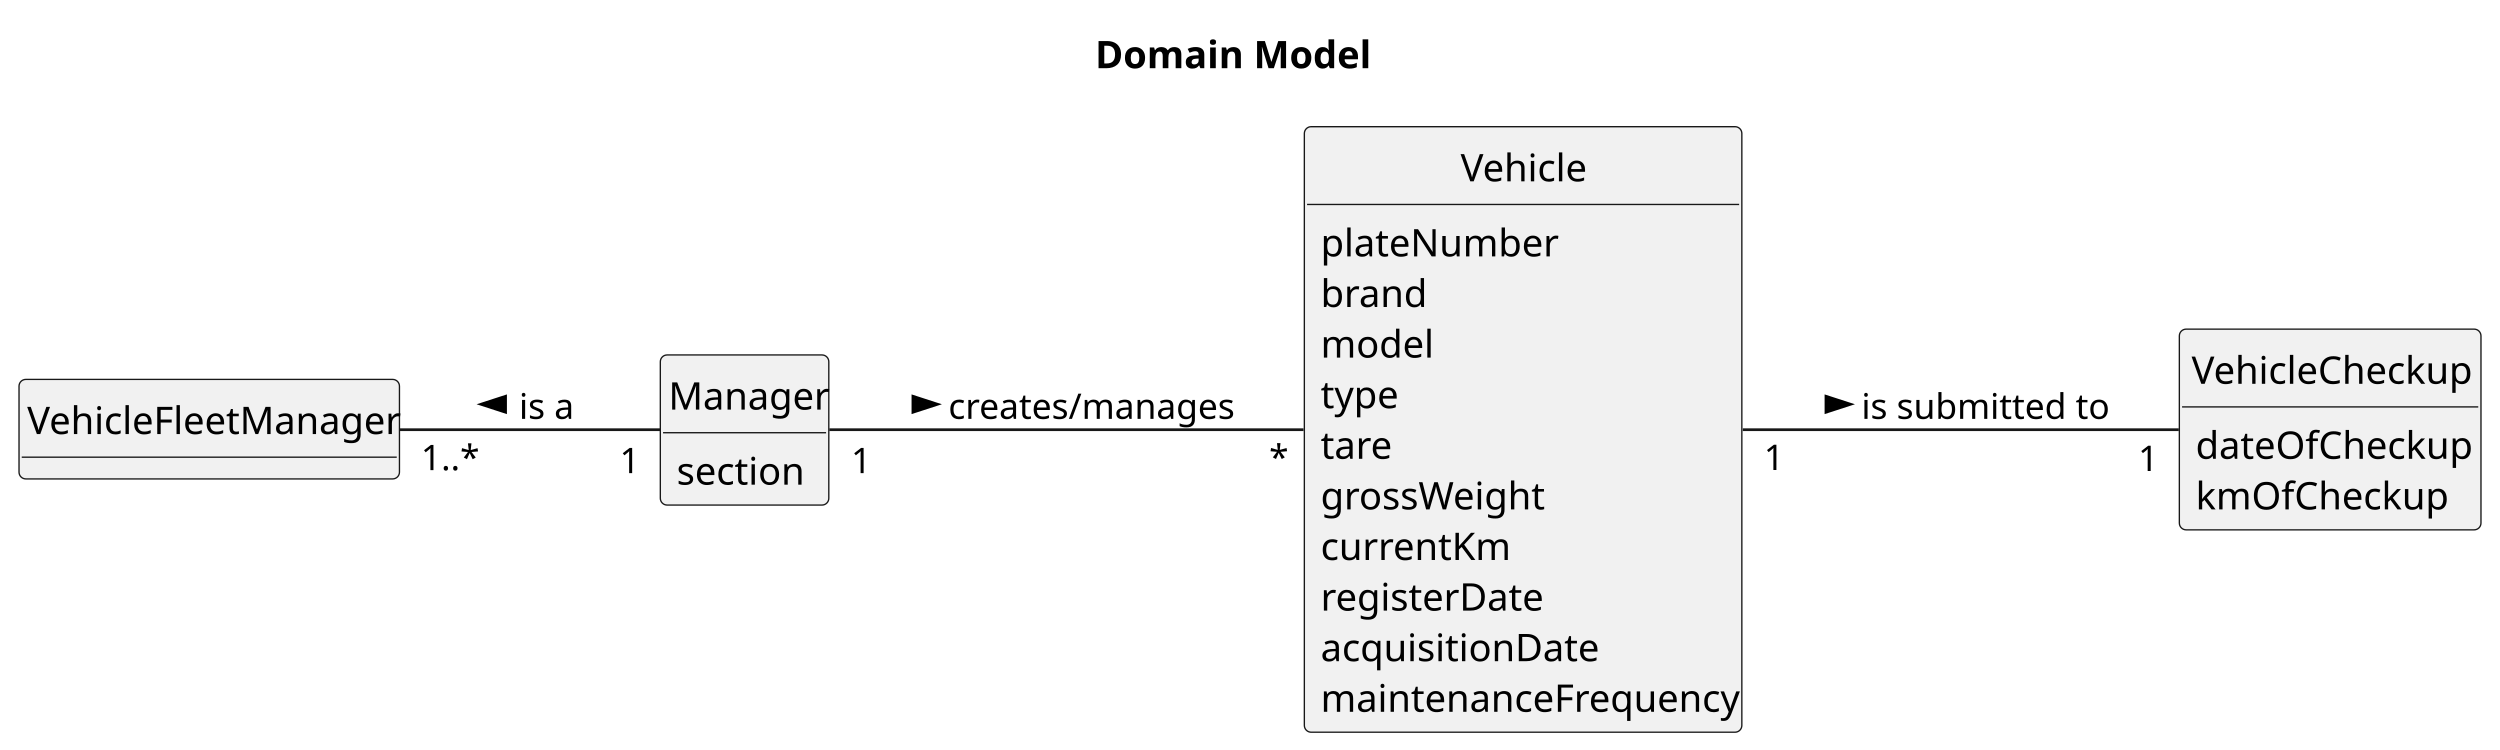
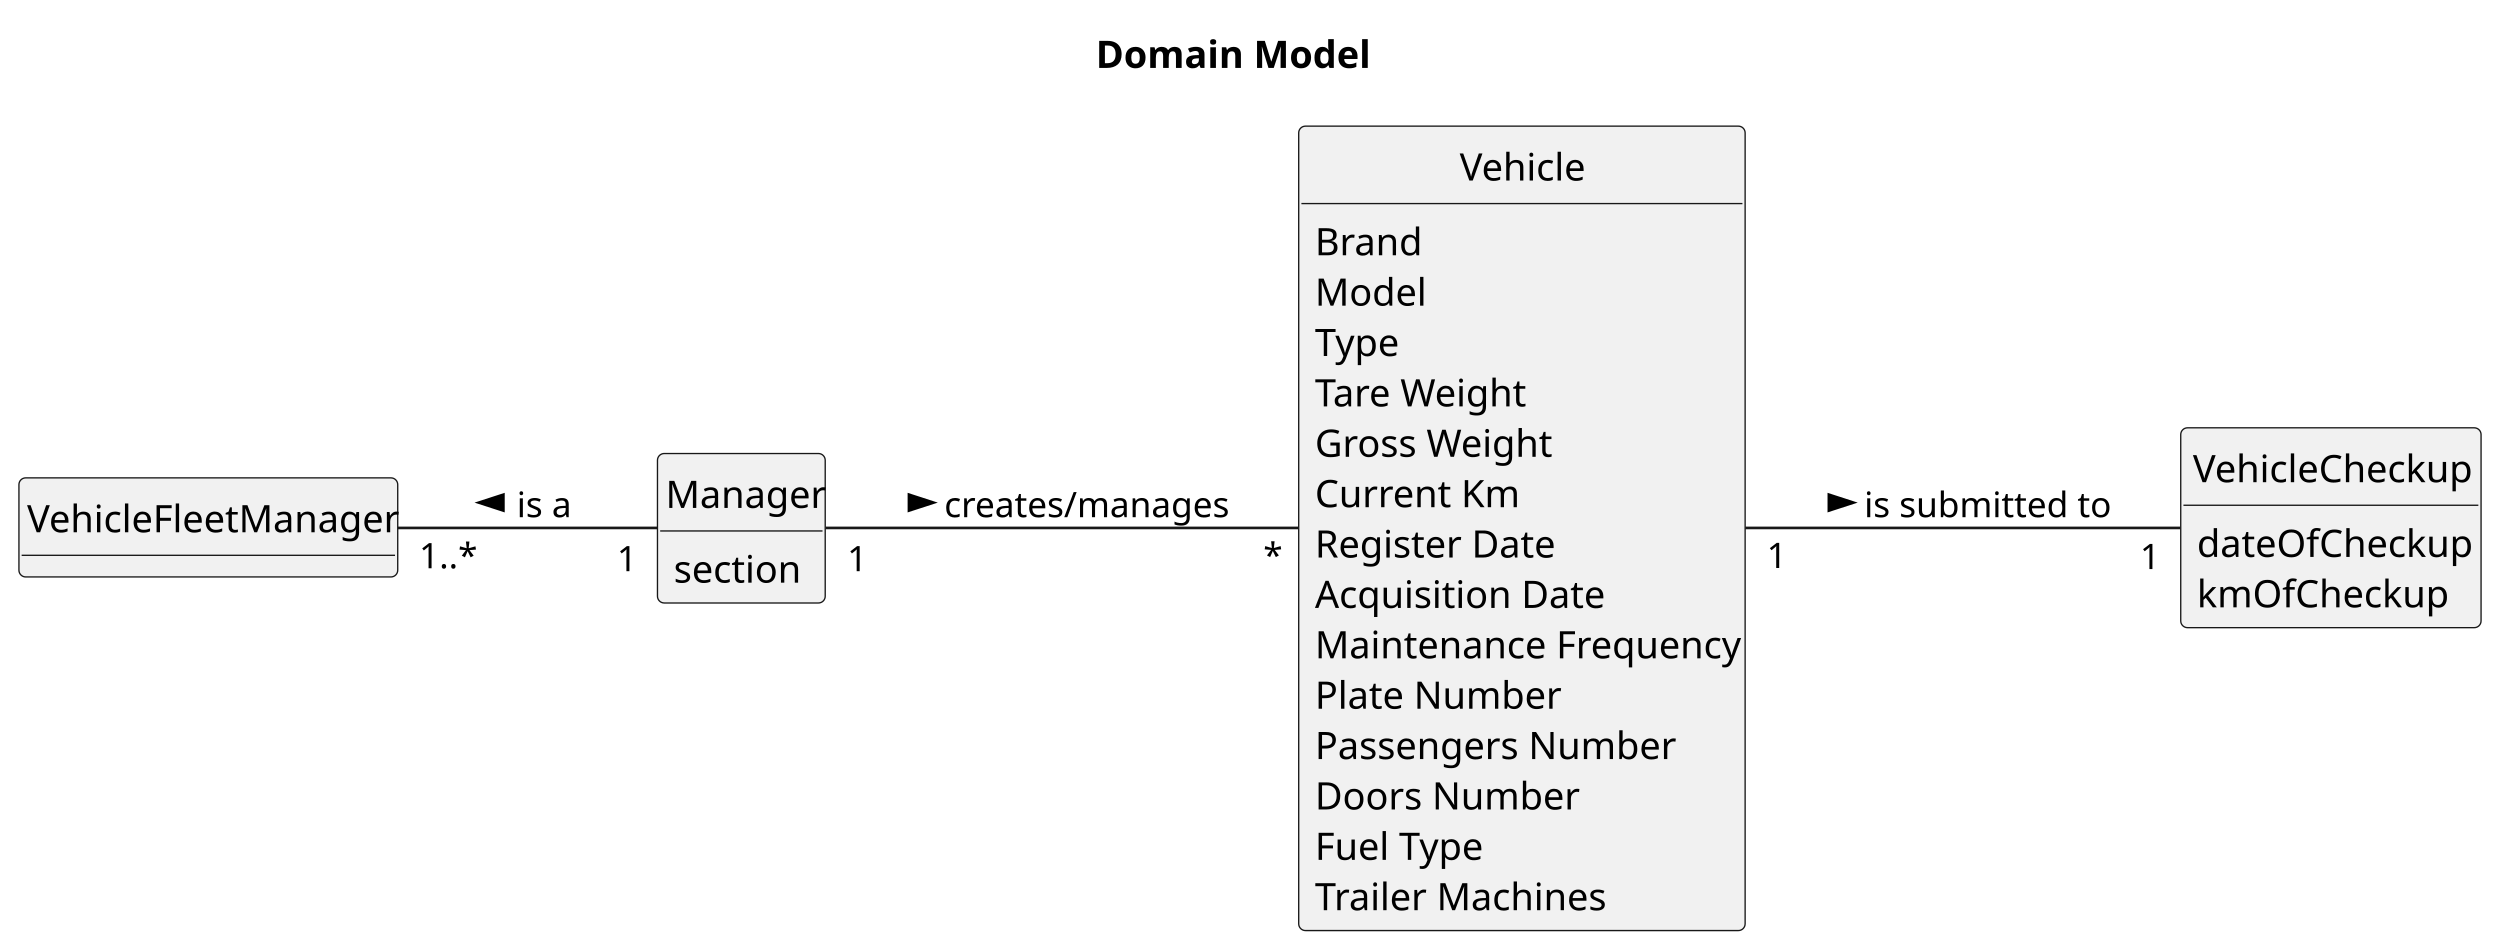
- <svg xmlns="http://www.w3.org/2000/svg" contentStyleType="text/css" height="276px" preserveAspectRatio="none" style="width:920px;height:276px;background:#FFFFFF;" version="1.1" viewBox="0 0 920 276" width="920px" zoomAndPan="magnify">
+ <svg xmlns="http://www.w3.org/2000/svg" contentStyleType="text/css" height="350px" preserveAspectRatio="none" style="width:924px;height:350px;background:#FFFFFF;" version="1.1" viewBox="0 0 924 350" width="924px" zoomAndPan="magnify">
  <defs />
  <g>
-     <text fill="#000000" font-family="sans-serif" font-size="14" font-weight="bold" lengthAdjust="spacing" textLength="100" x="403" y="25.107">Domain Model</text>
+     <text fill="#000000" font-family="sans-serif" font-size="14" font-weight="bold" lengthAdjust="spacing" textLength="100" x="405" y="25.107">Domain Model</text>
    <g id="elem_VehicleFleetManager">
-       <rect codeLine="14" fill="#F1F1F1" height="36.621" id="VehicleFleetManager" rx="2.5" ry="2.5" style="stroke:#181818;stroke-width:0.5;" width="140" x="7" y="139.621" />
-       <text fill="#000000" font-family="sans-serif" font-size="14" lengthAdjust="spacing" textLength="134" x="10" y="159.728">VehicleFleetManager</text>
-       <line style="stroke:#181818;stroke-width:0.5;" x1="8" x2="146" y1="168.242" y2="168.242" />
+       <rect codeLine="14" fill="#F1F1F1" height="36.621" id="VehicleFleetManager" rx="2.5" ry="2.5" style="stroke:#181818;stroke-width:0.5;" width="140" x="7" y="176.621" />
+       <text fill="#000000" font-family="sans-serif" font-size="14" lengthAdjust="spacing" textLength="134" x="10" y="196.728">VehicleFleetManager</text>
+       <line style="stroke:#181818;stroke-width:0.5;" x1="8" x2="146" y1="205.242" y2="205.242" />
    </g>
    <g id="elem_VehicleCheckup">
-       <rect codeLine="18" fill="#F1F1F1" height="73.863" id="VehicleCheckup" rx="2.5" ry="2.5" style="stroke:#181818;stroke-width:0.5;" width="111" x="802" y="121.121" />
-       <text fill="#000000" font-family="sans-serif" font-size="14" lengthAdjust="spacing" textLength="102" x="806.5" y="141.228">VehicleCheckup</text>
-       <line style="stroke:#181818;stroke-width:0.5;" x1="803" x2="912" y1="149.742" y2="149.742" />
-       <text fill="#000000" font-family="sans-serif" font-size="14" lengthAdjust="spacing" textLength="99" x="808" y="168.85">dateOfCheckup</text>
-       <text fill="#000000" font-family="sans-serif" font-size="14" lengthAdjust="spacing" textLength="89" x="808" y="187.471">kmOfCheckup</text>
+       <rect codeLine="18" fill="#F1F1F1" height="73.863" id="VehicleCheckup" rx="2.5" ry="2.5" style="stroke:#181818;stroke-width:0.5;" width="111" x="806" y="158.121" />
+       <text fill="#000000" font-family="sans-serif" font-size="14" lengthAdjust="spacing" textLength="102" x="810.5" y="178.228">VehicleCheckup</text>
+       <line style="stroke:#181818;stroke-width:0.5;" x1="807" x2="916" y1="186.742" y2="186.742" />
+       <text fill="#000000" font-family="sans-serif" font-size="14" lengthAdjust="spacing" textLength="99" x="812" y="205.85">dateOfCheckup</text>
+       <text fill="#000000" font-family="sans-serif" font-size="14" lengthAdjust="spacing" textLength="89" x="812" y="224.471">kmOfCheckup</text>
    </g>
    <g id="elem_Manager">
-       <rect codeLine="23" fill="#F1F1F1" height="55.242" id="Manager" rx="2.5" ry="2.5" style="stroke:#181818;stroke-width:0.5;" width="62" x="243" y="130.621" />
-       <text fill="#000000" font-family="sans-serif" font-size="14" lengthAdjust="spacing" textLength="56" x="246" y="150.728">Manager</text>
-       <line style="stroke:#181818;stroke-width:0.5;" x1="244" x2="304" y1="159.242" y2="159.242" />
-       <text fill="#000000" font-family="sans-serif" font-size="14" lengthAdjust="spacing" textLength="45" x="249" y="178.35">section</text>
+       <rect codeLine="23" fill="#F1F1F1" height="55.242" id="Manager" rx="2.5" ry="2.5" style="stroke:#181818;stroke-width:0.5;" width="62" x="243" y="167.621" />
+       <text fill="#000000" font-family="sans-serif" font-size="14" lengthAdjust="spacing" textLength="56" x="246" y="187.728">Manager</text>
+       <line style="stroke:#181818;stroke-width:0.5;" x1="244" x2="304" y1="196.242" y2="196.242" />
+       <text fill="#000000" font-family="sans-serif" font-size="14" lengthAdjust="spacing" textLength="45" x="249" y="215.35">section</text>
    </g>
    <g id="elem_Vehicle">
-       <rect codeLine="27" fill="#F1F1F1" height="222.832" id="Vehicle" rx="2.5" ry="2.5" style="stroke:#181818;stroke-width:0.5;" width="161" x="480" y="46.621" />
-       <text fill="#000000" font-family="sans-serif" font-size="14" lengthAdjust="spacing" textLength="46" x="537.5" y="66.728">Vehicle</text>
-       <line style="stroke:#181818;stroke-width:0.5;" x1="481" x2="640" y1="75.242" y2="75.242" />
-       <text fill="#000000" font-family="sans-serif" font-size="14" lengthAdjust="spacing" textLength="80" x="486" y="94.35">plateNumber</text>
-       <text fill="#000000" font-family="sans-serif" font-size="14" lengthAdjust="spacing" textLength="37" x="486" y="112.971">brand</text>
-       <text fill="#000000" font-family="sans-serif" font-size="14" lengthAdjust="spacing" textLength="38" x="486" y="131.592">model</text>
-       <text fill="#000000" font-family="sans-serif" font-size="14" lengthAdjust="spacing" textLength="27" x="486" y="150.213">type</text>
-       <text fill="#000000" font-family="sans-serif" font-size="14" lengthAdjust="spacing" textLength="25" x="486" y="168.834">tare</text>
-       <text fill="#000000" font-family="sans-serif" font-size="14" lengthAdjust="spacing" textLength="79" x="486" y="187.455">grossWeight</text>
-       <text fill="#000000" font-family="sans-serif" font-size="14" lengthAdjust="spacing" textLength="65" x="486" y="206.076">currentKm</text>
-       <text fill="#000000" font-family="sans-serif" font-size="14" lengthAdjust="spacing" textLength="78" x="486" y="224.697">registerDate</text>
-       <text fill="#000000" font-family="sans-serif" font-size="14" lengthAdjust="spacing" textLength="97" x="486" y="243.318">acquisitionDate</text>
-       <text fill="#000000" font-family="sans-serif" font-size="14" lengthAdjust="spacing" textLength="149" x="486" y="261.94">maintenanceFrequency</text>
+       <rect codeLine="27" fill="#F1F1F1" height="297.316" id="Vehicle" rx="2.5" ry="2.5" style="stroke:#181818;stroke-width:0.5;" width="165" x="480" y="46.621" />
+       <text fill="#000000" font-family="sans-serif" font-size="14" lengthAdjust="spacing" textLength="46" x="539.5" y="66.728">Vehicle</text>
+       <line style="stroke:#181818;stroke-width:0.5;" x1="481" x2="644" y1="75.242" y2="75.242" />
+       <text fill="#000000" font-family="sans-serif" font-size="14" lengthAdjust="spacing" textLength="38" x="486" y="94.35">Brand</text>
+       <text fill="#000000" font-family="sans-serif" font-size="14" lengthAdjust="spacing" textLength="38" x="486" y="112.971">Model</text>
+       <text fill="#000000" font-family="sans-serif" font-size="14" lengthAdjust="spacing" textLength="32" x="486" y="131.592">Type</text>
+       <text fill="#000000" font-family="sans-serif" font-size="14" lengthAdjust="spacing" textLength="78" x="486" y="150.213">Tare Weight</text>
+       <text fill="#000000" font-family="sans-serif" font-size="14" lengthAdjust="spacing" textLength="86" x="486" y="168.834">Gross Weight</text>
+       <text fill="#000000" font-family="sans-serif" font-size="14" lengthAdjust="spacing" textLength="72" x="486" y="187.455">Current Km</text>
+       <text fill="#000000" font-family="sans-serif" font-size="14" lengthAdjust="spacing" textLength="87" x="486" y="206.076">Register Date</text>
+       <text fill="#000000" font-family="sans-serif" font-size="14" lengthAdjust="spacing" textLength="102" x="486" y="224.697">Acquisition Date</text>
+       <text fill="#000000" font-family="sans-serif" font-size="14" lengthAdjust="spacing" textLength="153" x="486" y="243.318">Maintenance Frequency</text>
+       <text fill="#000000" font-family="sans-serif" font-size="14" lengthAdjust="spacing" textLength="85" x="486" y="261.94">Plate Number</text>
+       <text fill="#000000" font-family="sans-serif" font-size="14" lengthAdjust="spacing" textLength="128" x="486" y="280.56">Passengers Number</text>
+       <text fill="#000000" font-family="sans-serif" font-size="14" lengthAdjust="spacing" textLength="91" x="486" y="299.182">Doors Number</text>
+       <text fill="#000000" font-family="sans-serif" font-size="14" lengthAdjust="spacing" textLength="64" x="486" y="317.803">Fuel Type</text>
+       <text fill="#000000" font-family="sans-serif" font-size="14" lengthAdjust="spacing" textLength="105" x="486" y="336.424">Trailer Machines</text>
    </g>
    <g id="link_Manager_Vehicle">
-       <path codeLine="40" d="M305.18,158.121 C346.36,158.121 421.68,158.121 479.71,158.121 " fill="none" id="Manager-Vehicle" style="stroke:#181818;stroke-width:1.0;" />
-       <polygon fill="#000000" points="345,148.767,335.955,145.828,335.955,151.706,345,148.767" style="stroke:#000000;stroke-width:1.0;" />
-       <text fill="#000000" font-family="sans-serif" font-size="13" lengthAdjust="spacing" textLength="100" x="349" y="154.149">creates/manages</text>
-       <text fill="#000000" font-family="sans-serif" font-size="13" lengthAdjust="spacing" textLength="7" x="313.2" y="174.121">1</text>
-       <text fill="#000000" font-family="sans-serif" font-size="13" lengthAdjust="spacing" textLength="5" x="467.032" y="172.954">*</text>
+       <path codeLine="44" d="M305.12,195.121 C346.21,195.121 421.39,195.121 479.76,195.121 " fill="none" id="Manager-Vehicle" style="stroke:#181818;stroke-width:1.0;" />
+       <polygon fill="#000000" points="345,185.767,335.955,182.828,335.955,188.706,345,185.767" style="stroke:#000000;stroke-width:1.0;" />
+       <text fill="#000000" font-family="sans-serif" font-size="13" lengthAdjust="spacing" textLength="100" x="349" y="191.149">creates/manages</text>
+       <text fill="#000000" font-family="sans-serif" font-size="13" lengthAdjust="spacing" textLength="7" x="313.126" y="211.121">1</text>
+       <text fill="#000000" font-family="sans-serif" font-size="13" lengthAdjust="spacing" textLength="5" x="466.902" y="209.932">*</text>
    </g>
    <g id="link_VehicleFleetManager_Manager">
-       <path codeLine="41" d="M147.02,158.121 C179.89,158.121 217.49,158.121 243,158.121 " fill="none" id="VehicleFleetManager-Manager" style="stroke:#181818;stroke-width:1.0;" />
-       <polygon fill="#000000" points="177,148.767,186.045,151.706,186.045,145.828,177,148.767" style="stroke:#000000;stroke-width:1.0;" />
-       <text fill="#000000" font-family="sans-serif" font-size="13" lengthAdjust="spacing" textLength="21" x="191" y="154.149">is a</text>
-       <text fill="#000000" font-family="sans-serif" font-size="13" lengthAdjust="spacing" textLength="20" x="154.897" y="173.019">1..*</text>
-       <text fill="#000000" font-family="sans-serif" font-size="13" lengthAdjust="spacing" textLength="7" x="228.022" y="174.121">1</text>
+       <path codeLine="45" d="M147.02,195.121 C179.89,195.121 217.49,195.121 243,195.121 " fill="none" id="VehicleFleetManager-Manager" style="stroke:#181818;stroke-width:1.0;" />
+       <polygon fill="#000000" points="177,185.767,186.045,188.706,186.045,182.828,177,185.767" style="stroke:#000000;stroke-width:1.0;" />
+       <text fill="#000000" font-family="sans-serif" font-size="13" lengthAdjust="spacing" textLength="21" x="191" y="191.149">is a</text>
+       <text fill="#000000" font-family="sans-serif" font-size="13" lengthAdjust="spacing" textLength="20" x="154.897" y="210.019">1..*</text>
+       <text fill="#000000" font-family="sans-serif" font-size="13" lengthAdjust="spacing" textLength="7" x="228.022" y="211.121">1</text>
    </g>
    <g id="link_Vehicle_VehicleCheckup">
-       <path codeLine="42" d="M641.33,158.121 C692.18,158.121 756.73,158.121 801.8,158.121 " fill="none" id="Vehicle-VehicleCheckup" style="stroke:#181818;stroke-width:1.0;" />
-       <polygon fill="#000000" points="681,148.767,671.955,145.828,671.955,151.706,681,148.767" style="stroke:#000000;stroke-width:1.0;" />
-       <text fill="#000000" font-family="sans-serif" font-size="13" lengthAdjust="spacing" textLength="86" x="685" y="154.149">is submitted to</text>
-       <text fill="#000000" font-family="sans-serif" font-size="13" lengthAdjust="spacing" textLength="7" x="649.104" y="172.954">1</text>
-       <text fill="#000000" font-family="sans-serif" font-size="13" lengthAdjust="spacing" textLength="7" x="786.845" y="173.32">1</text>
+       <path codeLine="46" d="M645.05,195.121 C696.22,195.121 760.81,195.121 805.87,195.121 " fill="none" id="Vehicle-VehicleCheckup" style="stroke:#181818;stroke-width:1.0;" />
+       <polygon fill="#000000" points="685,185.767,675.955,182.828,675.955,188.706,685,185.767" style="stroke:#000000;stroke-width:1.0;" />
+       <text fill="#000000" font-family="sans-serif" font-size="13" lengthAdjust="spacing" textLength="86" x="689" y="191.149">is submitted to</text>
+       <text fill="#000000" font-family="sans-serif" font-size="13" lengthAdjust="spacing" textLength="7" x="652.983" y="209.932">1</text>
+       <text fill="#000000" font-family="sans-serif" font-size="13" lengthAdjust="spacing" textLength="7" x="790.924" y="210.32">1</text>
    </g>
  </g>
</svg>
